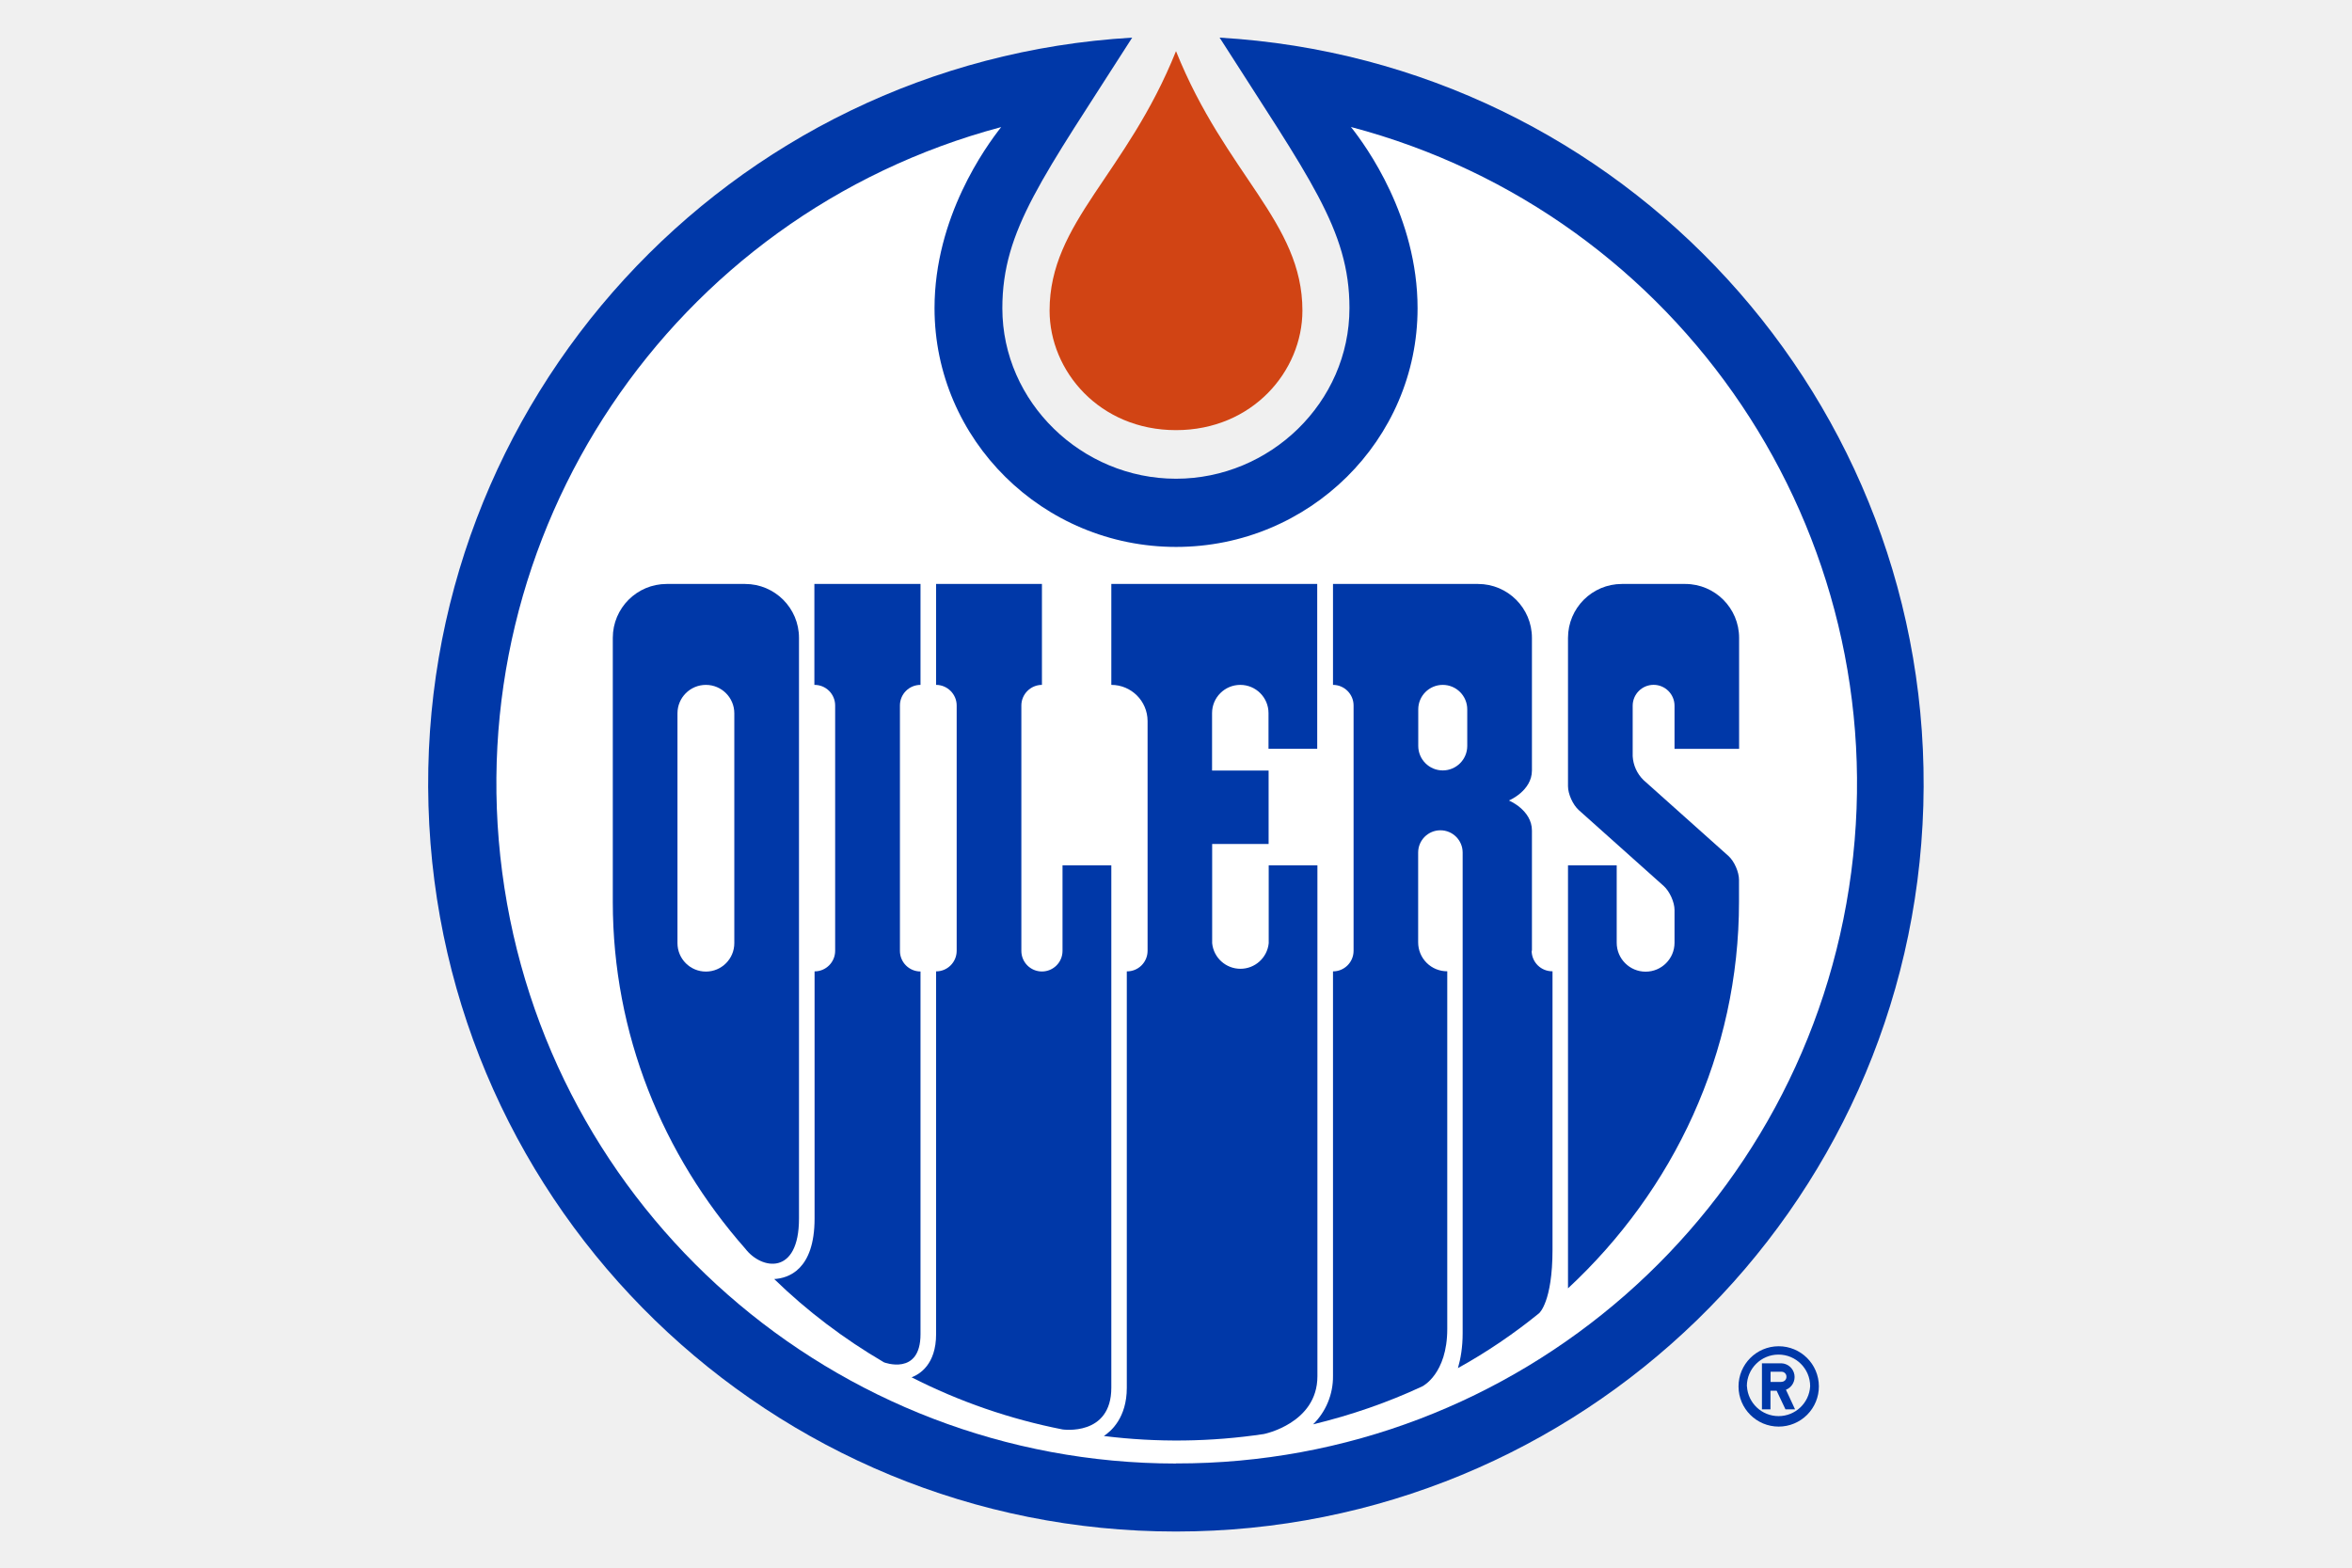
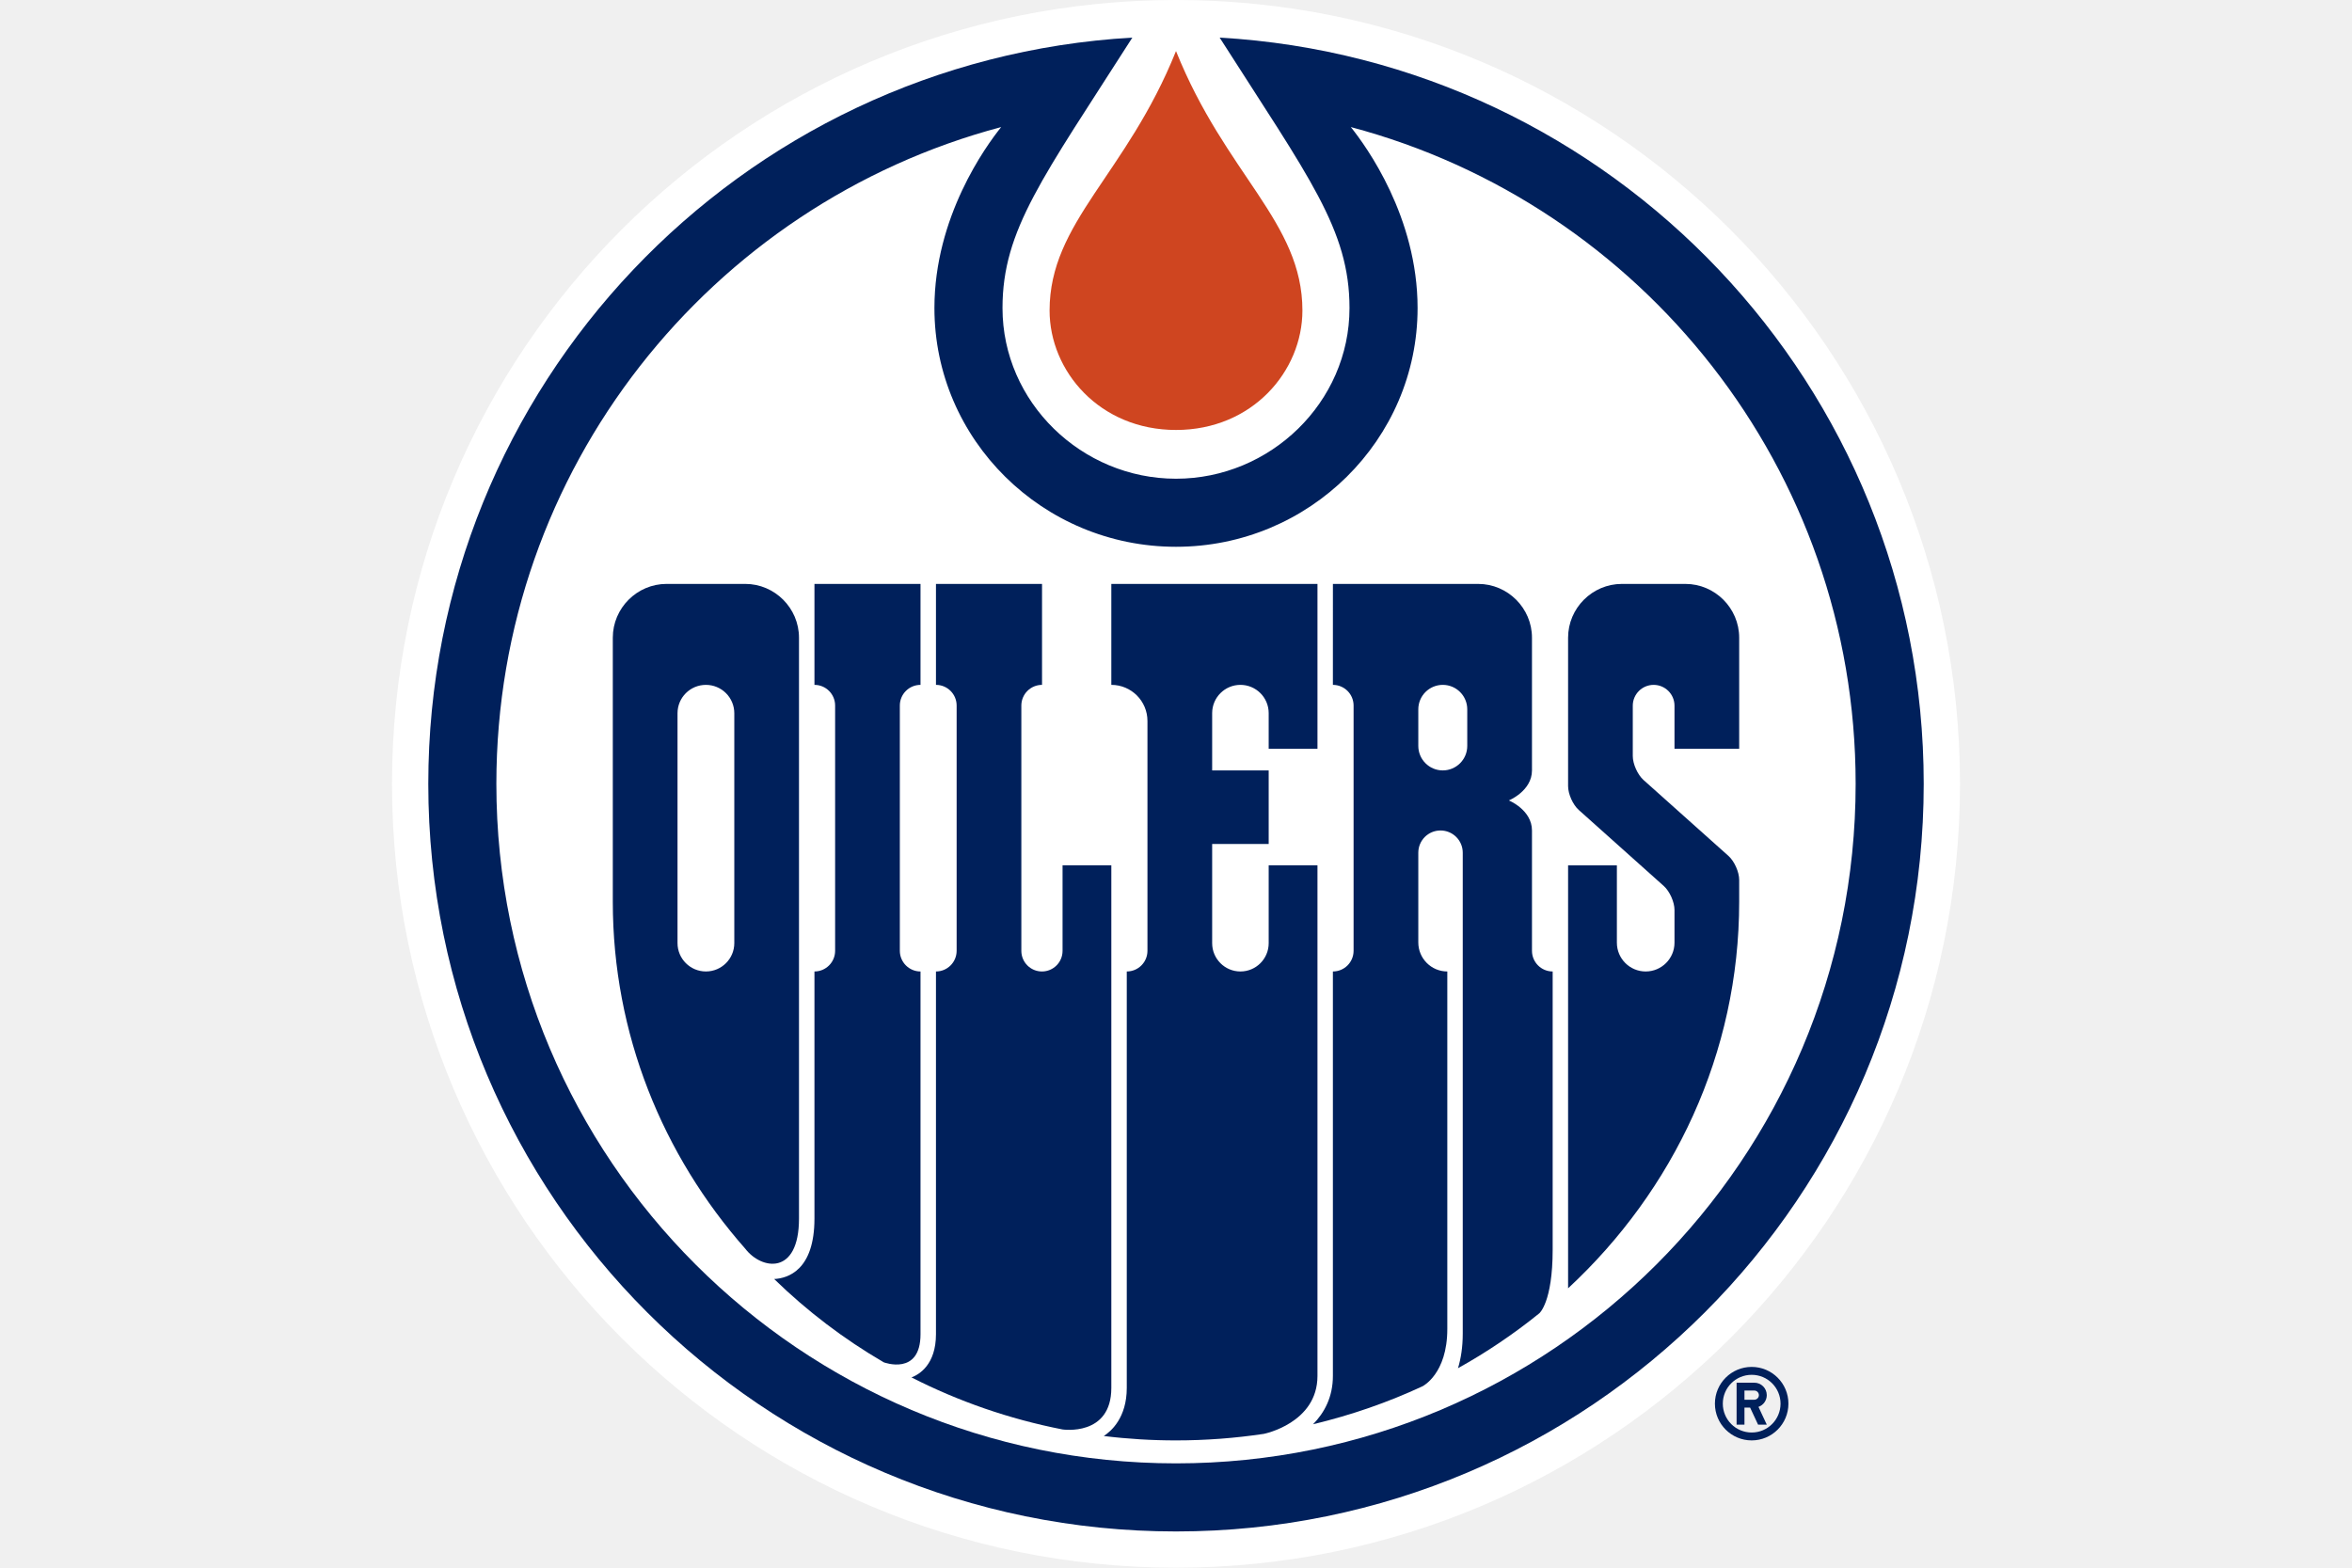
- <svg xmlns="http://www.w3.org/2000/svg" viewBox="0 0 24 16">
-   <g fill="#0038A8">
-     <path d="M18.56 14.148a.41.41 0 1 0-.41.412.41.41 0 0 0 .41-.412m-.735 0a.323.323 0 1 1 .646 0 .323.323 0 0 1-.645 0" />
-     <path d="M18.317 14.384l-.093-.2a.14.14 0 0 0-.047-.27h-.198v.47h.087v-.19h.063l.09.19h.097zm-.14-.28h-.11V14h.11a.05.05 0 0 1 .052.053.05.05 0 0 1-.052.05" />
+ <svg xmlns="http://www.w3.org/2000/svg" viewBox="0 0 960 640">
+   <path fill="#00205B" d="M714.969 558.035c-8.282 0-15.005 6.714-15.005 15.001 0 8.278 6.723 15.001 15.005 15.001s14.995-6.723 14.995-15c0-8.288-6.713-15.002-14.995-15.002zm0 26.784a11.772 11.772 0 0 1-11.782-11.783c0-6.51 5.264-11.774 11.782-11.774 6.51 0 11.78 5.264 11.78 11.774 0 6.512-5.27 11.783-11.78 11.783zm6.164-15.26a5.085 5.085 0 0 0-5.09-5.082h-7.228V581.6h3.213v-6.954h2.305l3.247 6.954h3.553l-3.39-7.252a5.095 5.095 0 0 0 3.39-4.789zm-5.09 1.872h-4.015v-3.747h4.014c1.033 0 1.878.839 1.878 1.876a1.878 1.878 0 0 1-1.878 1.871z" />
+   <path fill="#FFF" d="M480 640c176.734 0 320-143.263 320-320C800 143.283 656.734 0 480 0 303.267 0 160 143.282 160 320c0 176.737 143.268 320 320 320" />
+   <g fill="#00205B">
+     <path d="M497.813 15.348c36.537 57.257 53.004 78.363 53.004 110.415 0 38.477-32.335 69.672-70.816 69.672-38.49 0-70.817-31.195-70.817-69.672 0-32.052 16.466-53.158 53.001-110.415C301.927 24.568 174.811 157.43 174.811 320c0 168.56 136.636 305.208 305.19 305.208 168.555 0 305.19-136.648 305.19-305.208 0-162.57-127.116-295.433-287.378-304.653m-17.812 582.065c-153.21 0-277.403-124.21-277.403-277.412 0-128.525 87.425-236.631 206.047-268.126-6.302 7.841-27.248 36.694-27.248 73.888 0 53.74 44.233 97.46 98.604 97.46 54.375 0 98.603-43.72 98.603-97.46 0-37.194-20.955-66.047-27.248-73.888C669.984 83.37 757.406 191.475 757.406 320c0 153.202-124.203 277.412-277.405 277.412" />
+     <path d="M537.744 353.266h-19.912v31.789c0 6.371-5.166 11.544-11.542 11.544-6.358 0-11.532-5.173-11.532-11.544V344.54h23.074v-30.025h-23.074V291.13c0-6.371 5.174-11.537 11.532-11.537 6.376 0 11.542 5.166 11.542 11.537v14.566h19.912v-67.317h-84.142v41.214c8.142 0 14.748 6.59 14.748 14.75v93.814a8.444 8.444 0 0 1-8.442 8.443v170c0 12.145-6.35 17.682-9.385 19.644A240.933 240.933 0 0 0 480 588.038c12.192 0 24.167-.92 35.851-2.67 0 0 21.892-4.344 21.892-23.648V353.266z" />
+     <path d="M453.604 353.266h-19.907v34.92c0 4.646-3.765 8.413-8.409 8.413s-8.414-3.767-8.414-8.412V288.04a8.442 8.442 0 0 1 8.445-8.448v-41.214h-43.292v41.214c4.657 0 8.436 3.777 8.436 8.448v100.116c0 4.659-3.78 8.443-8.436 8.443v148.073c0 12.366-6.769 16.423-9.983 17.656 19.098 9.73 39.8 16.96 61.62 21.233 0 0 19.94 3.037 19.94-16.963V353.266z" />
+     <path d="M375.72 544.672V396.6c-4.661 0-8.44-3.784-8.44-8.446V288.04a8.44 8.44 0 0 1 8.44-8.446v-41.218h-43.29v41.218c4.656 0 8.438 3.775 8.438 8.446v100.113c0 4.662-3.782 8.446-8.438 8.446v100.867c0 21.058-10.807 24.392-16.447 24.686a229.923 229.923 0 0 0 44.746 34.01s14.992 5.67 14.992-11.49M709.87 305.695v-45.351c0-12.078-9.878-21.963-21.958-21.963h-25.915c-12.078 0-21.96 9.885-21.96 21.963v60.572c0 3.227 1.96 7.627 4.369 9.762l34.692 31.026c2.404 2.155 4.37 6.56 4.37 9.77v13.371c0 6.494-5.274 11.754-11.765 11.754-6.493 0-11.753-5.26-11.753-11.754V353.27h-19.914v172.677c43.056-39.966 69.834-95.891 69.834-157.82v-8.923c0-3.22-1.958-7.604-4.353-9.758l-34.7-31.023c-2.413-2.163-4.376-6.546-4.376-9.774v-20.556c0-4.687 3.82-8.498 8.52-8.498 4.693 0 8.507 3.81 8.507 8.498v17.603h26.402z" />
+     <path d="M326.12 497.466V260.347c0-12.086-9.877-21.97-21.956-21.97h-32.075c-12.08 0-21.966 9.884-21.966 21.97v107.779c0 53.99 20.348 103.412 54.081 141.665 6.596 8.601 21.916 11.06 21.916-12.325m-26.404-112.455c0 6.395-5.188 11.584-11.586 11.584-6.406 0-11.591-5.189-11.591-11.584v-93.83c0-6.413 5.185-11.586 11.59-11.586a11.577 11.577 0 0 1 11.587 11.587v93.829zM625.296 388.153v-49.115c0-8.412-9.436-12.265-9.436-12.265s9.436-3.855 9.436-12.257v-54.172c0-12.081-9.887-21.963-21.96-21.963h-59.29l-.008 41.213a8.438 8.438 0 0 1 8.446 8.446v100.113a8.443 8.443 0 0 1-8.446 8.446v165.12c0 8.558-3.446 15.018-8.1 19.727 15.564-3.733 30.503-8.905 44.645-15.49 0 0 10.156-4.932 10.156-23.415V396.599c-6.546 0-11.84-5.308-11.84-11.842v-36.643c0-5.022 4.054-9.076 9.063-9.076a9.065 9.065 0 0 1 9.079 9.076v196.332c0 5.554-.763 10.203-1.936 14.115a232.24 232.24 0 0 0 33.186-22.415s5.45-4.514 5.45-25.98V396.599a8.444 8.444 0 0 1-8.445-8.446m-26.415-83.637c0 5.52-4.47 10-9.992 10-5.52 0-9.99-4.48-9.99-10v-14.93a9.986 9.986 0 0 1 9.99-9.992 9.987 9.987 0 0 1 9.992 9.991v14.931z" />
  </g>
-   <path fill="#0038A8" d="M12.445.384c.913 1.432 1.325 1.96 1.325 2.76 0 .963-.81 1.742-1.77 1.742s-1.772-.78-1.772-1.74c0-.803.412-1.33 1.325-2.762a7.63 7.63 0 1 0 .892 0" />
-   <path fill="#FFF" d="M12 14.936a6.935 6.935 0 0 0 1.785-13.64c.157.197.68.92.68 1.85 0 1.343-1.104 2.436-2.464 2.436S9.536 4.488 9.536 3.145c0-.93.524-1.65.68-1.848A6.937 6.937 0 0 0 12 14.937" />
-   <path fill="#0038A8" d="M13.443 8.832h-.497v.795a.29.29 0 0 1-.577 0V8.614h.576v-.75h-.577v-.586a.288.288 0 0 1 .576 0v.364h.497V5.96H11.34v1.03a.37.37 0 0 1 .37.368v2.346a.21.21 0 0 1-.212.21v4.25c0 .305-.16.443-.234.492a6.01 6.01 0 0 0 1.632-.02s.547-.108.547-.59V8.83z" />
-   <path fill="#0038A8" d="M11.34 8.832h-.498v.873a.21.21 0 0 1-.42 0V7.2c0-.115.095-.21.21-.21V5.96h-1.08v1.03c.115 0 .21.095.21.21v2.504a.21.21 0 0 1-.21.21v3.703c0 .31-.17.41-.25.44a5.89 5.89 0 0 0 1.54.532s.498.074.498-.426V8.832z" />
-   <path fill="#0038A8" d="M9.393 13.617V9.915a.21.21 0 0 1-.21-.21V7.2a.21.21 0 0 1 .21-.21V5.96H8.31v1.03a.21.21 0 0 1 .212.21v2.504a.21.21 0 0 1-.21.21v2.522c0 .527-.27.61-.412.618.334.325.71.61 1.12.85-.002 0 .373.143.373-.287M17.746 7.643V6.51a.55.55 0 0 0-.548-.55h-.648a.55.55 0 0 0-.55.55v1.514c0 .08.05.19.11.244l.867.775c.06.054.11.164.11.244v.335a.294.294 0 0 1-.59 0v-.79H16v4.317c1.076-1 1.745-2.398 1.745-3.946V8.98c0-.08-.048-.19-.108-.244l-.867-.775a.37.37 0 0 1-.11-.243v-.515a.213.213 0 0 1 .427 0v.44h.66z" />
-   <path fill="#0038A8" d="M8.153 12.437V6.51a.55.55 0 0 0-.55-.55h-.8a.55.55 0 0 0-.55.55v2.694c0 1.35.51 2.585 1.352 3.54.165.216.548.277.548-.307M15.632 9.704V8.477c0-.21-.235-.307-.235-.307s.235-.097.235-.307V6.51a.55.55 0 0 0-.55-.55h-1.48v1.03c.116 0 .21.095.21.21v2.504a.21.21 0 0 1-.21.21v4.13a.683.683 0 0 1-.203.493c.388-.094.762-.223 1.115-.388 0 0 .254-.124.254-.586v-3.65a.295.295 0 0 1-.297-.295v-.917a.227.227 0 0 1 .454 0v4.908c0 .14-.02.257-.048.354.293-.162.57-.35.828-.56 0 0 .137-.113.137-.65v-2.84a.21.21 0 0 1-.213-.21" />
-   <path fill="#FFF" d="M7.203 6.99a.29.29 0 0 0-.29.29v2.346a.29.29 0 0 0 .58 0V7.28a.29.29 0 0 0-.29-.29M14.722 7.863a.25.25 0 0 0 .25-.25V7.24a.25.25 0 0 0-.25-.25.25.25 0 0 0-.25.25v.373c0 .138.112.25.25.25" />
-   <path fill="#D14414" d="M13.29 3.17c0-.904-.784-1.387-1.29-2.648-.506 1.262-1.29 1.744-1.29 2.648 0 .617.51 1.22 1.29 1.22s1.29-.603 1.29-1.22" />
+   <path fill="#CF4520" d="M531.599 126.773c0-36.146-31.355-55.454-51.598-105.928C459.756 71.319 428.4 90.626 428.4 126.772c0 24.703 20.402 48.759 51.6 48.759 31.209 0 51.599-24.056 51.599-48.759" />
</svg>
